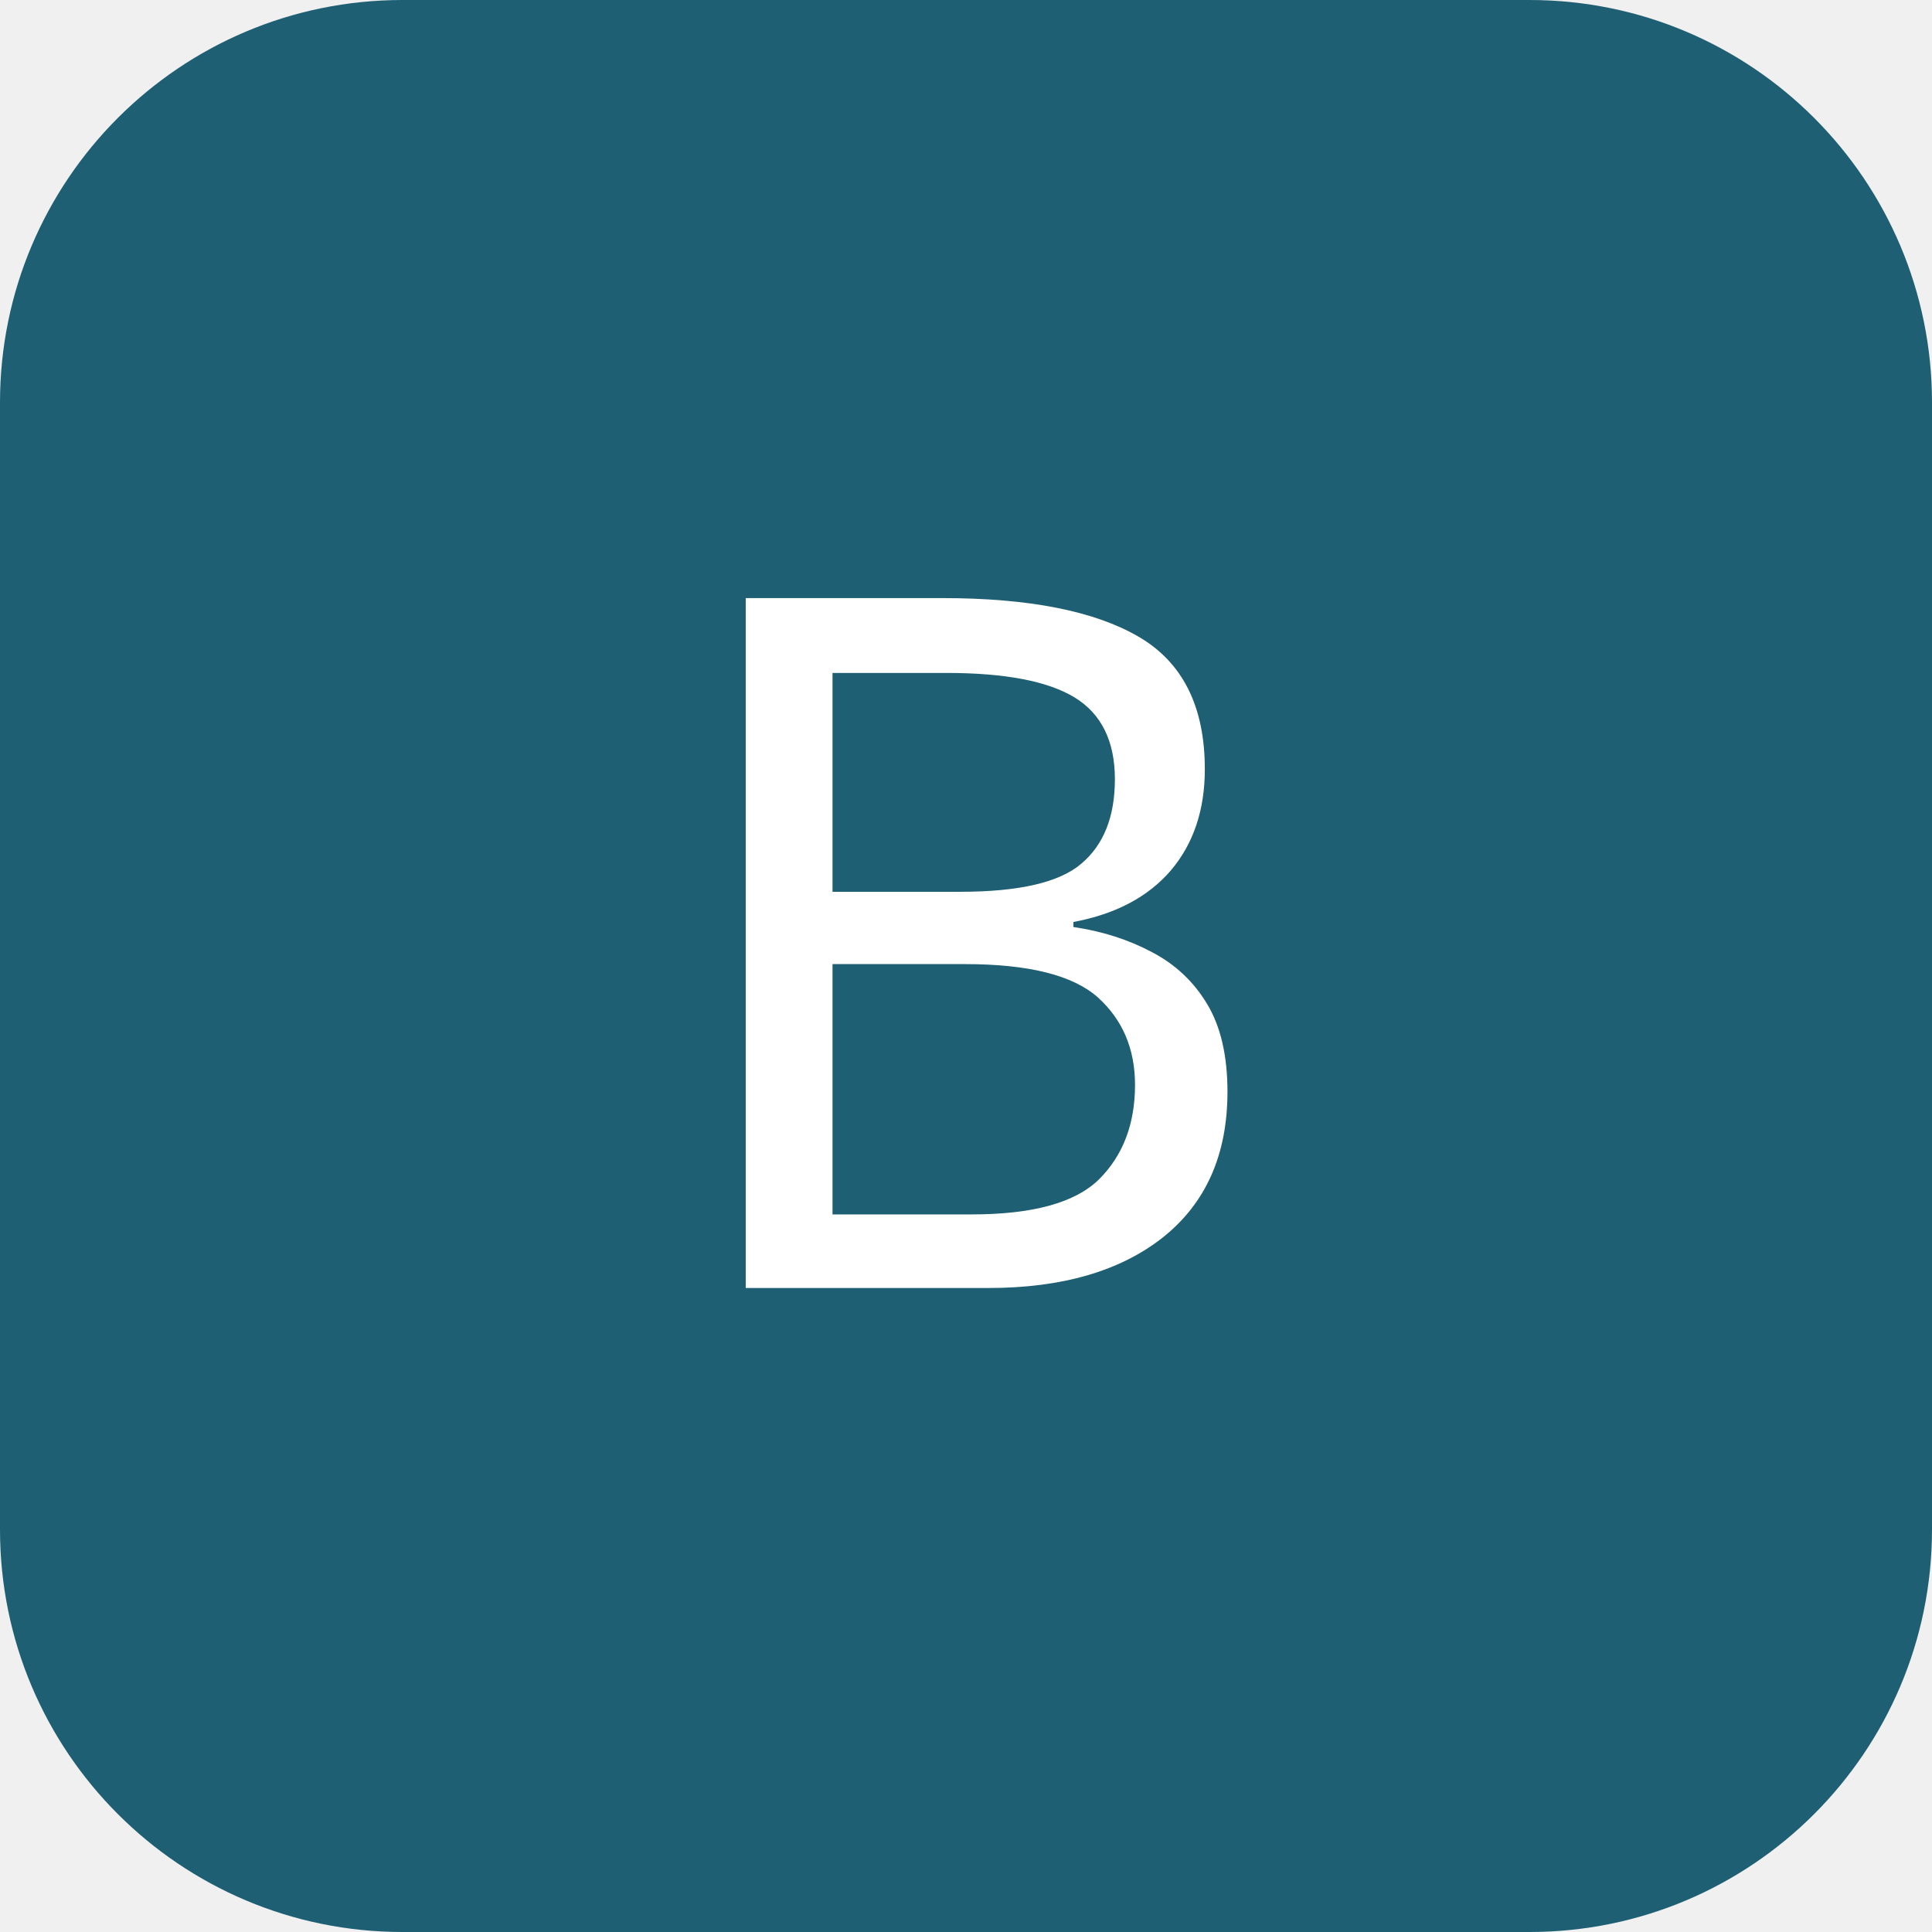
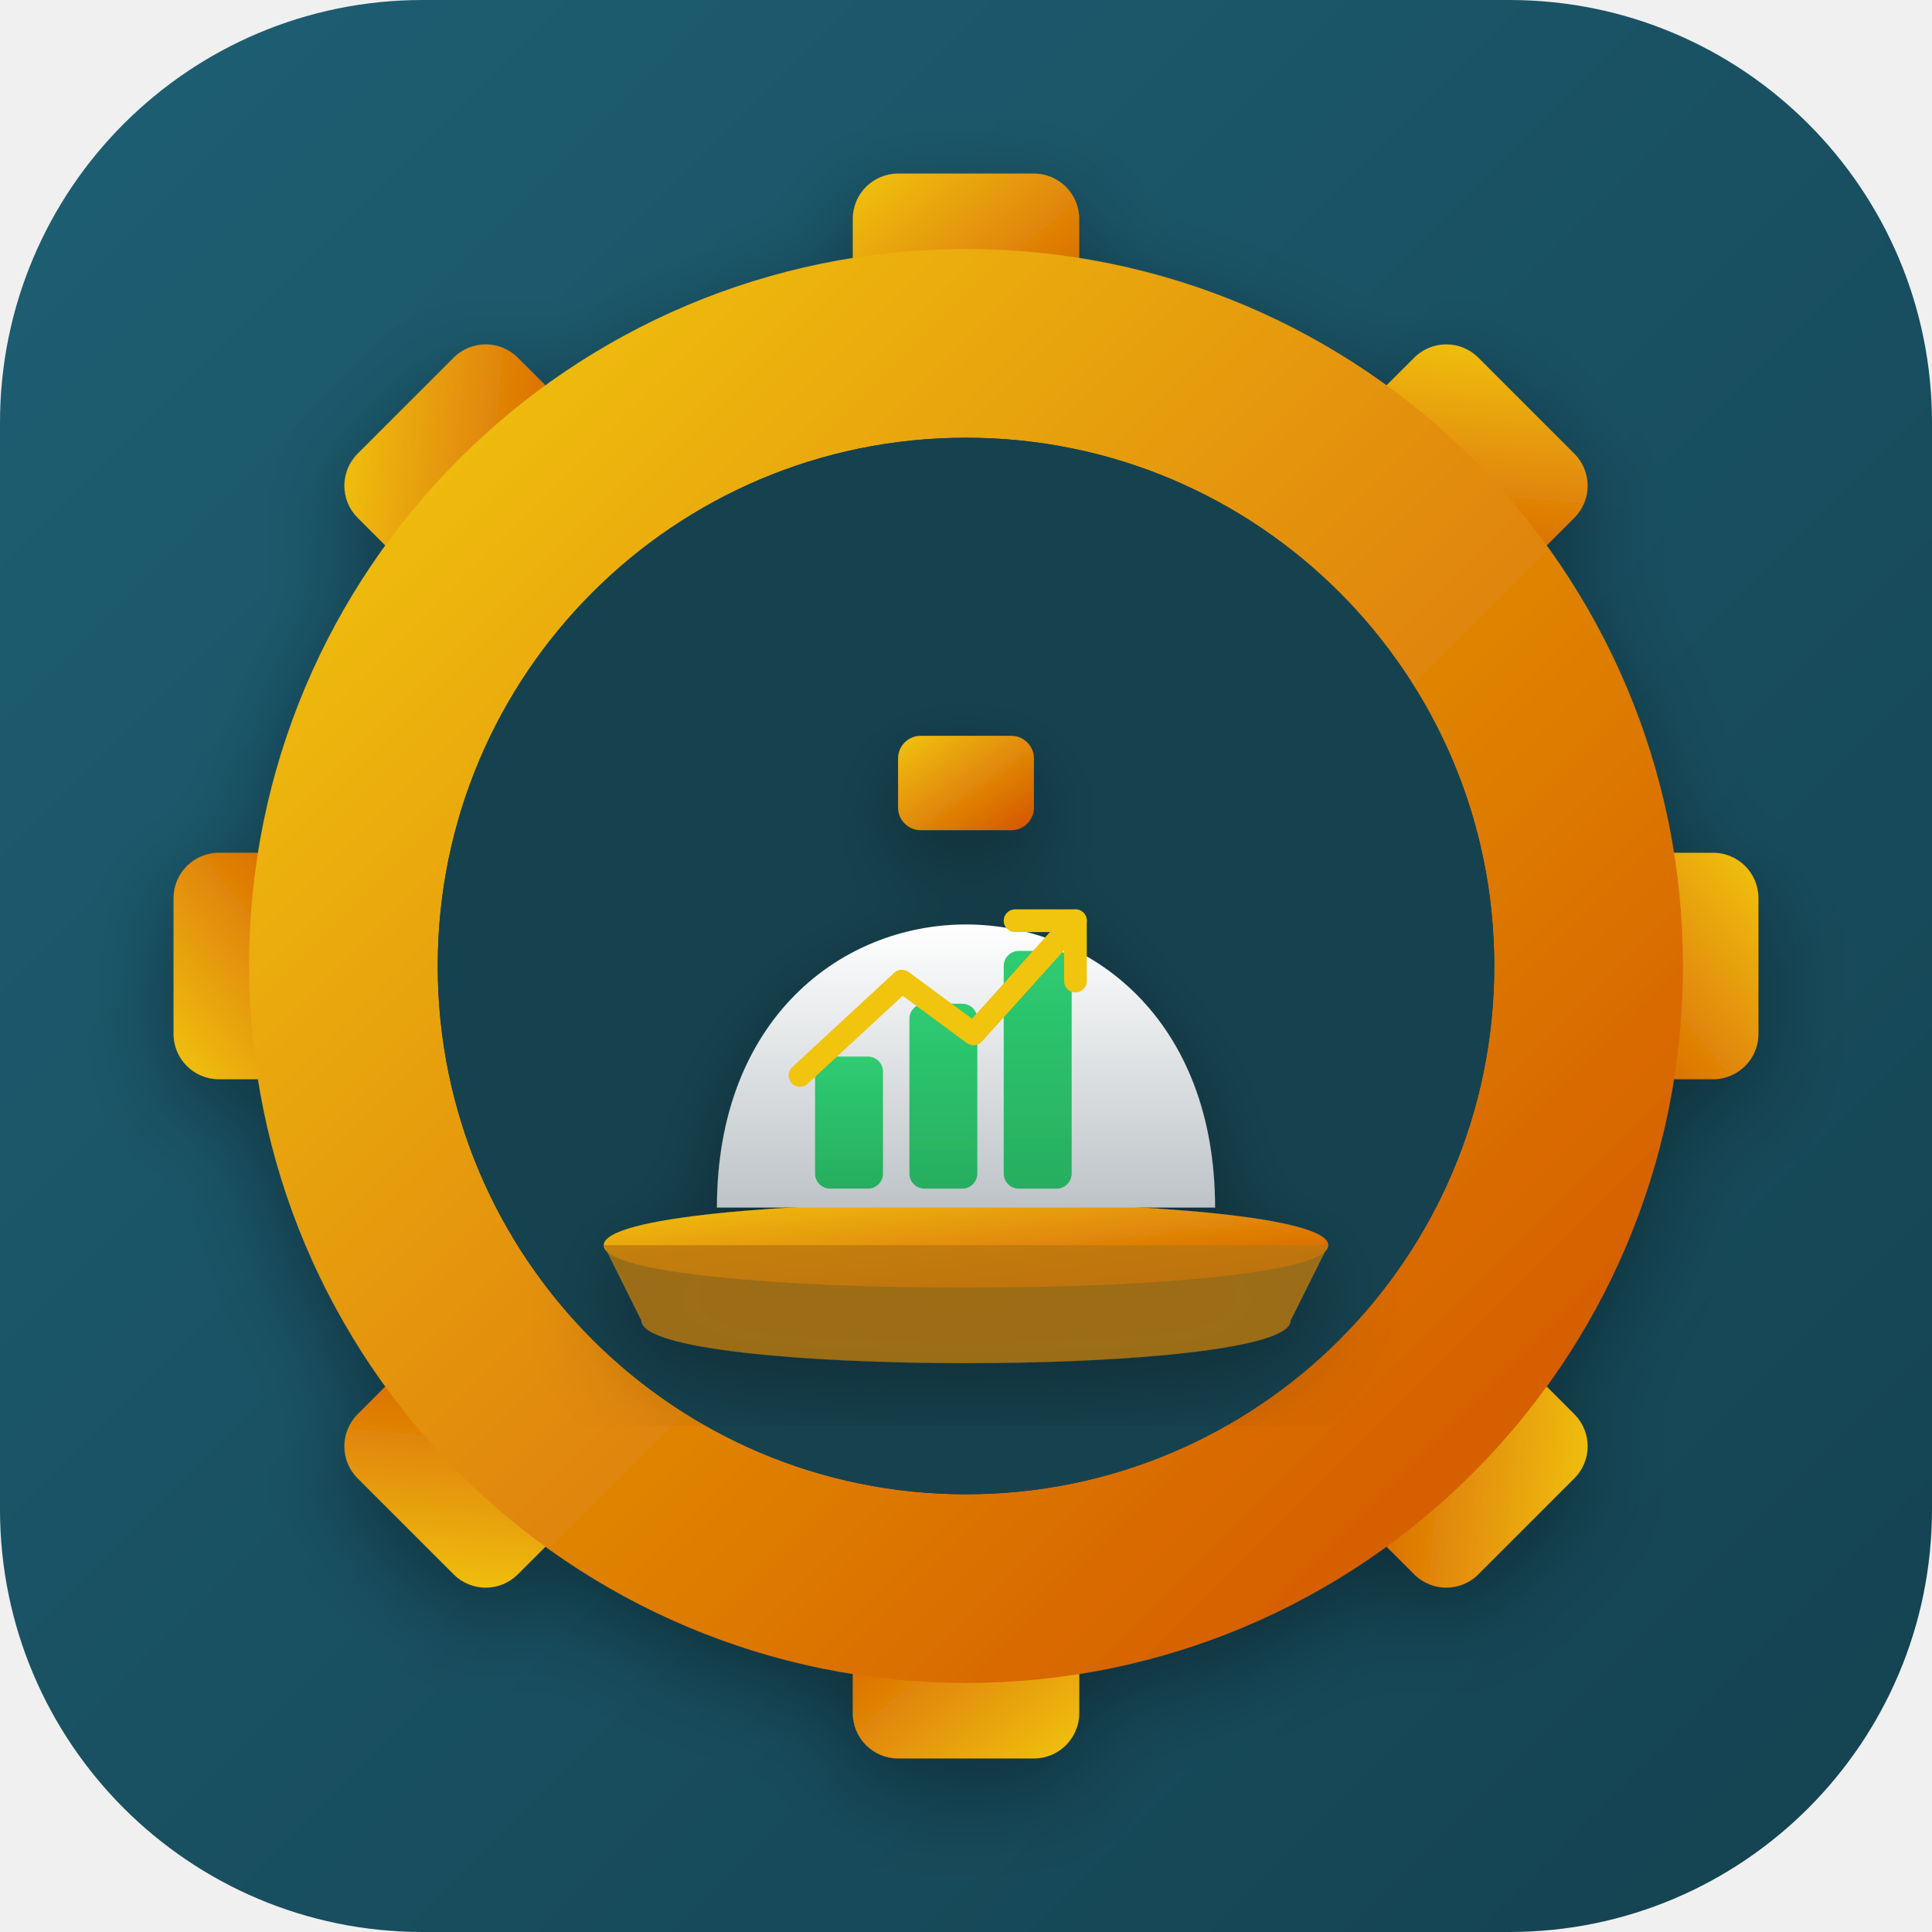
- <svg xmlns="http://www.w3.org/2000/svg" viewBox="0 0 48 48">
-   <rect width="48" height="48" rx="10" fill="#1E5F74" />
-   <text x="24" y="32" font-size="24" text-anchor="middle" fill="#fff" font-family="sans-serif">B</text>
+ <svg xmlns="http://www.w3.org/2000/svg" viewBox="0 0 512 512" width="100%" height="100%">
+   <defs>
+     <linearGradient id="bgGrad" x1="0%" y1="0%" x2="100%" y2="100%">
+       <stop offset="0%" stop-color="#1E5F74" />
+       <stop offset="100%" stop-color="#144250" />
+     </linearGradient>
+     <linearGradient id="goldGrad" x1="0%" y1="0%" x2="100%" y2="100%">
+       <stop offset="0%" stop-color="#F1C40F" />
+       <stop offset="100%" stop-color="#D35400" />
+     </linearGradient>
+     <linearGradient id="metalGrad" x1="0%" y1="0%" x2="0%" y2="100%">
+       <stop offset="0%" stop-color="#FFFFFF" />
+       <stop offset="100%" stop-color="#BDC3C7" />
+     </linearGradient>
+     <linearGradient id="greenGrad" x1="0%" y1="0%" x2="0%" y2="100%">
+       <stop offset="0%" stop-color="#2ECC71" />
+       <stop offset="100%" stop-color="#27AE60" />
+     </linearGradient>
+     <filter id="dropShadow" x="-10%" y="-10%" width="120%" height="120%">
+       <feDropShadow dx="0" dy="8" stdDeviation="12" flood-color="#000000" flood-opacity="0.35" />
+     </filter>
+   </defs>
+   <rect width="512" height="512" rx="112" fill="url(#bgGrad)" />
+   <g filter="url(#dropShadow)" transform="translate(256, 256)">
+     <g fill="url(#goldGrad)">
+       <rect x="-30" y="-210" width="60" height="50" rx="12" />
+       <rect x="-30" y="-210" width="60" height="50" rx="12" transform="rotate(45)" />
+       <rect x="-30" y="-210" width="60" height="50" rx="12" transform="rotate(90)" />
+       <rect x="-30" y="-210" width="60" height="50" rx="12" transform="rotate(135)" />
+       <rect x="-30" y="-210" width="60" height="50" rx="12" transform="rotate(180)" />
+       <rect x="-30" y="-210" width="60" height="50" rx="12" transform="rotate(225)" />
+       <rect x="-30" y="-210" width="60" height="50" rx="12" transform="rotate(270)" />
+       <rect x="-30" y="-210" width="60" height="50" rx="12" transform="rotate(315)" />
+     </g>
+     <circle r="165" fill="none" stroke="url(#goldGrad)" stroke-width="50" />
+     <circle r="140" fill="#144250" />
+   </g>
+   <g filter="url(#dropShadow)">
+     <path d="M 160 330 C 160 315, 352 315, 352 330 C 352 345, 160 345, 160 330 Z" fill="url(#goldGrad)" />
+     <path d="M 160 330 L 170 350 C 170 365, 342 365, 342 350 L 352 330 Z" fill="#B9770E" opacity="0.8" />
+     <path d="M 190 320 C 190 220, 322 220, 322 320 Z" fill="url(#metalGrad)" />
+     <rect x="238" y="195" width="36" height="25" rx="6" fill="url(#goldGrad)" />
+     <g transform="translate(216, 250)">
+       <rect x="0" y="30" width="18" height="35" rx="4" fill="url(#greenGrad)" />
+       <rect x="25" y="16" width="18" height="49" rx="4" fill="url(#greenGrad)" />
+       <rect x="50" y="2" width="18" height="63" rx="4" fill="url(#greenGrad)" />
+       <path d="M-4 35 L 23 10 L 42 24 L 69 -6" fill="none" stroke="#F1C40F" stroke-width="6" stroke-linecap="round" stroke-linejoin="round" />
+       <path d="M 53 -6 L 69 -6 L 69 10" fill="none" stroke="#F1C40F" stroke-width="6" stroke-linecap="round" stroke-linejoin="round" />
+     </g>
+   </g>
</svg>
